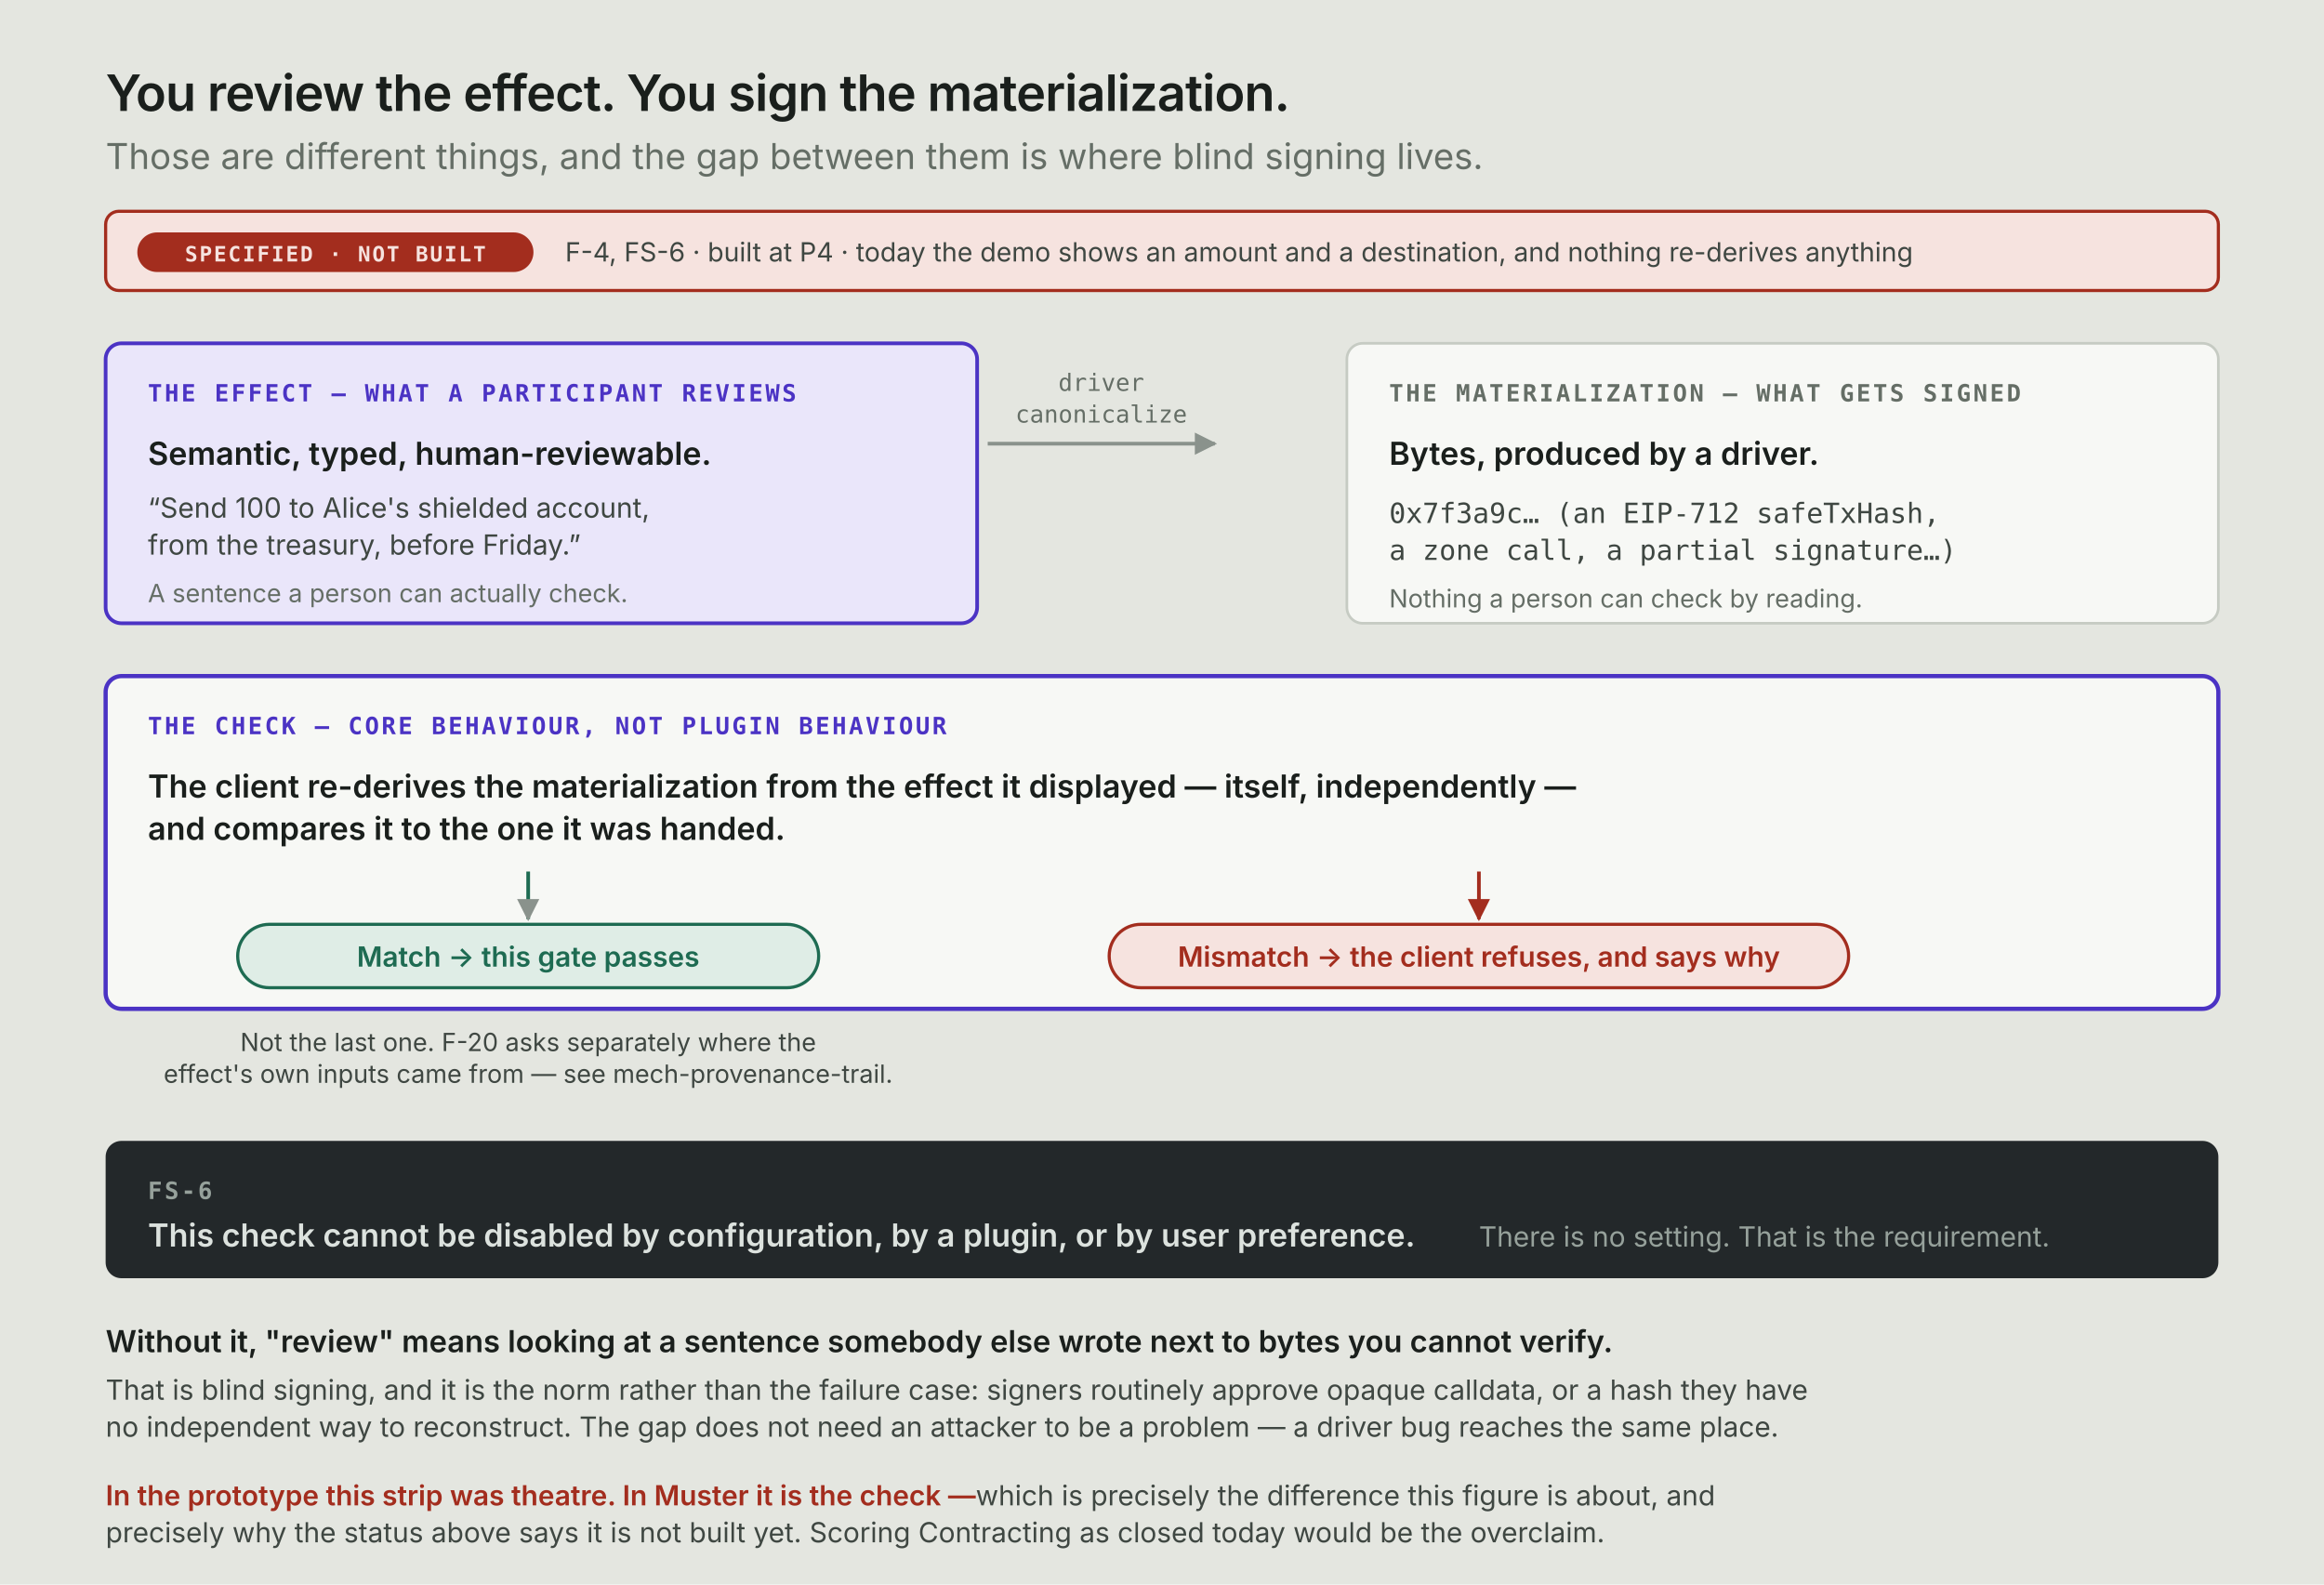
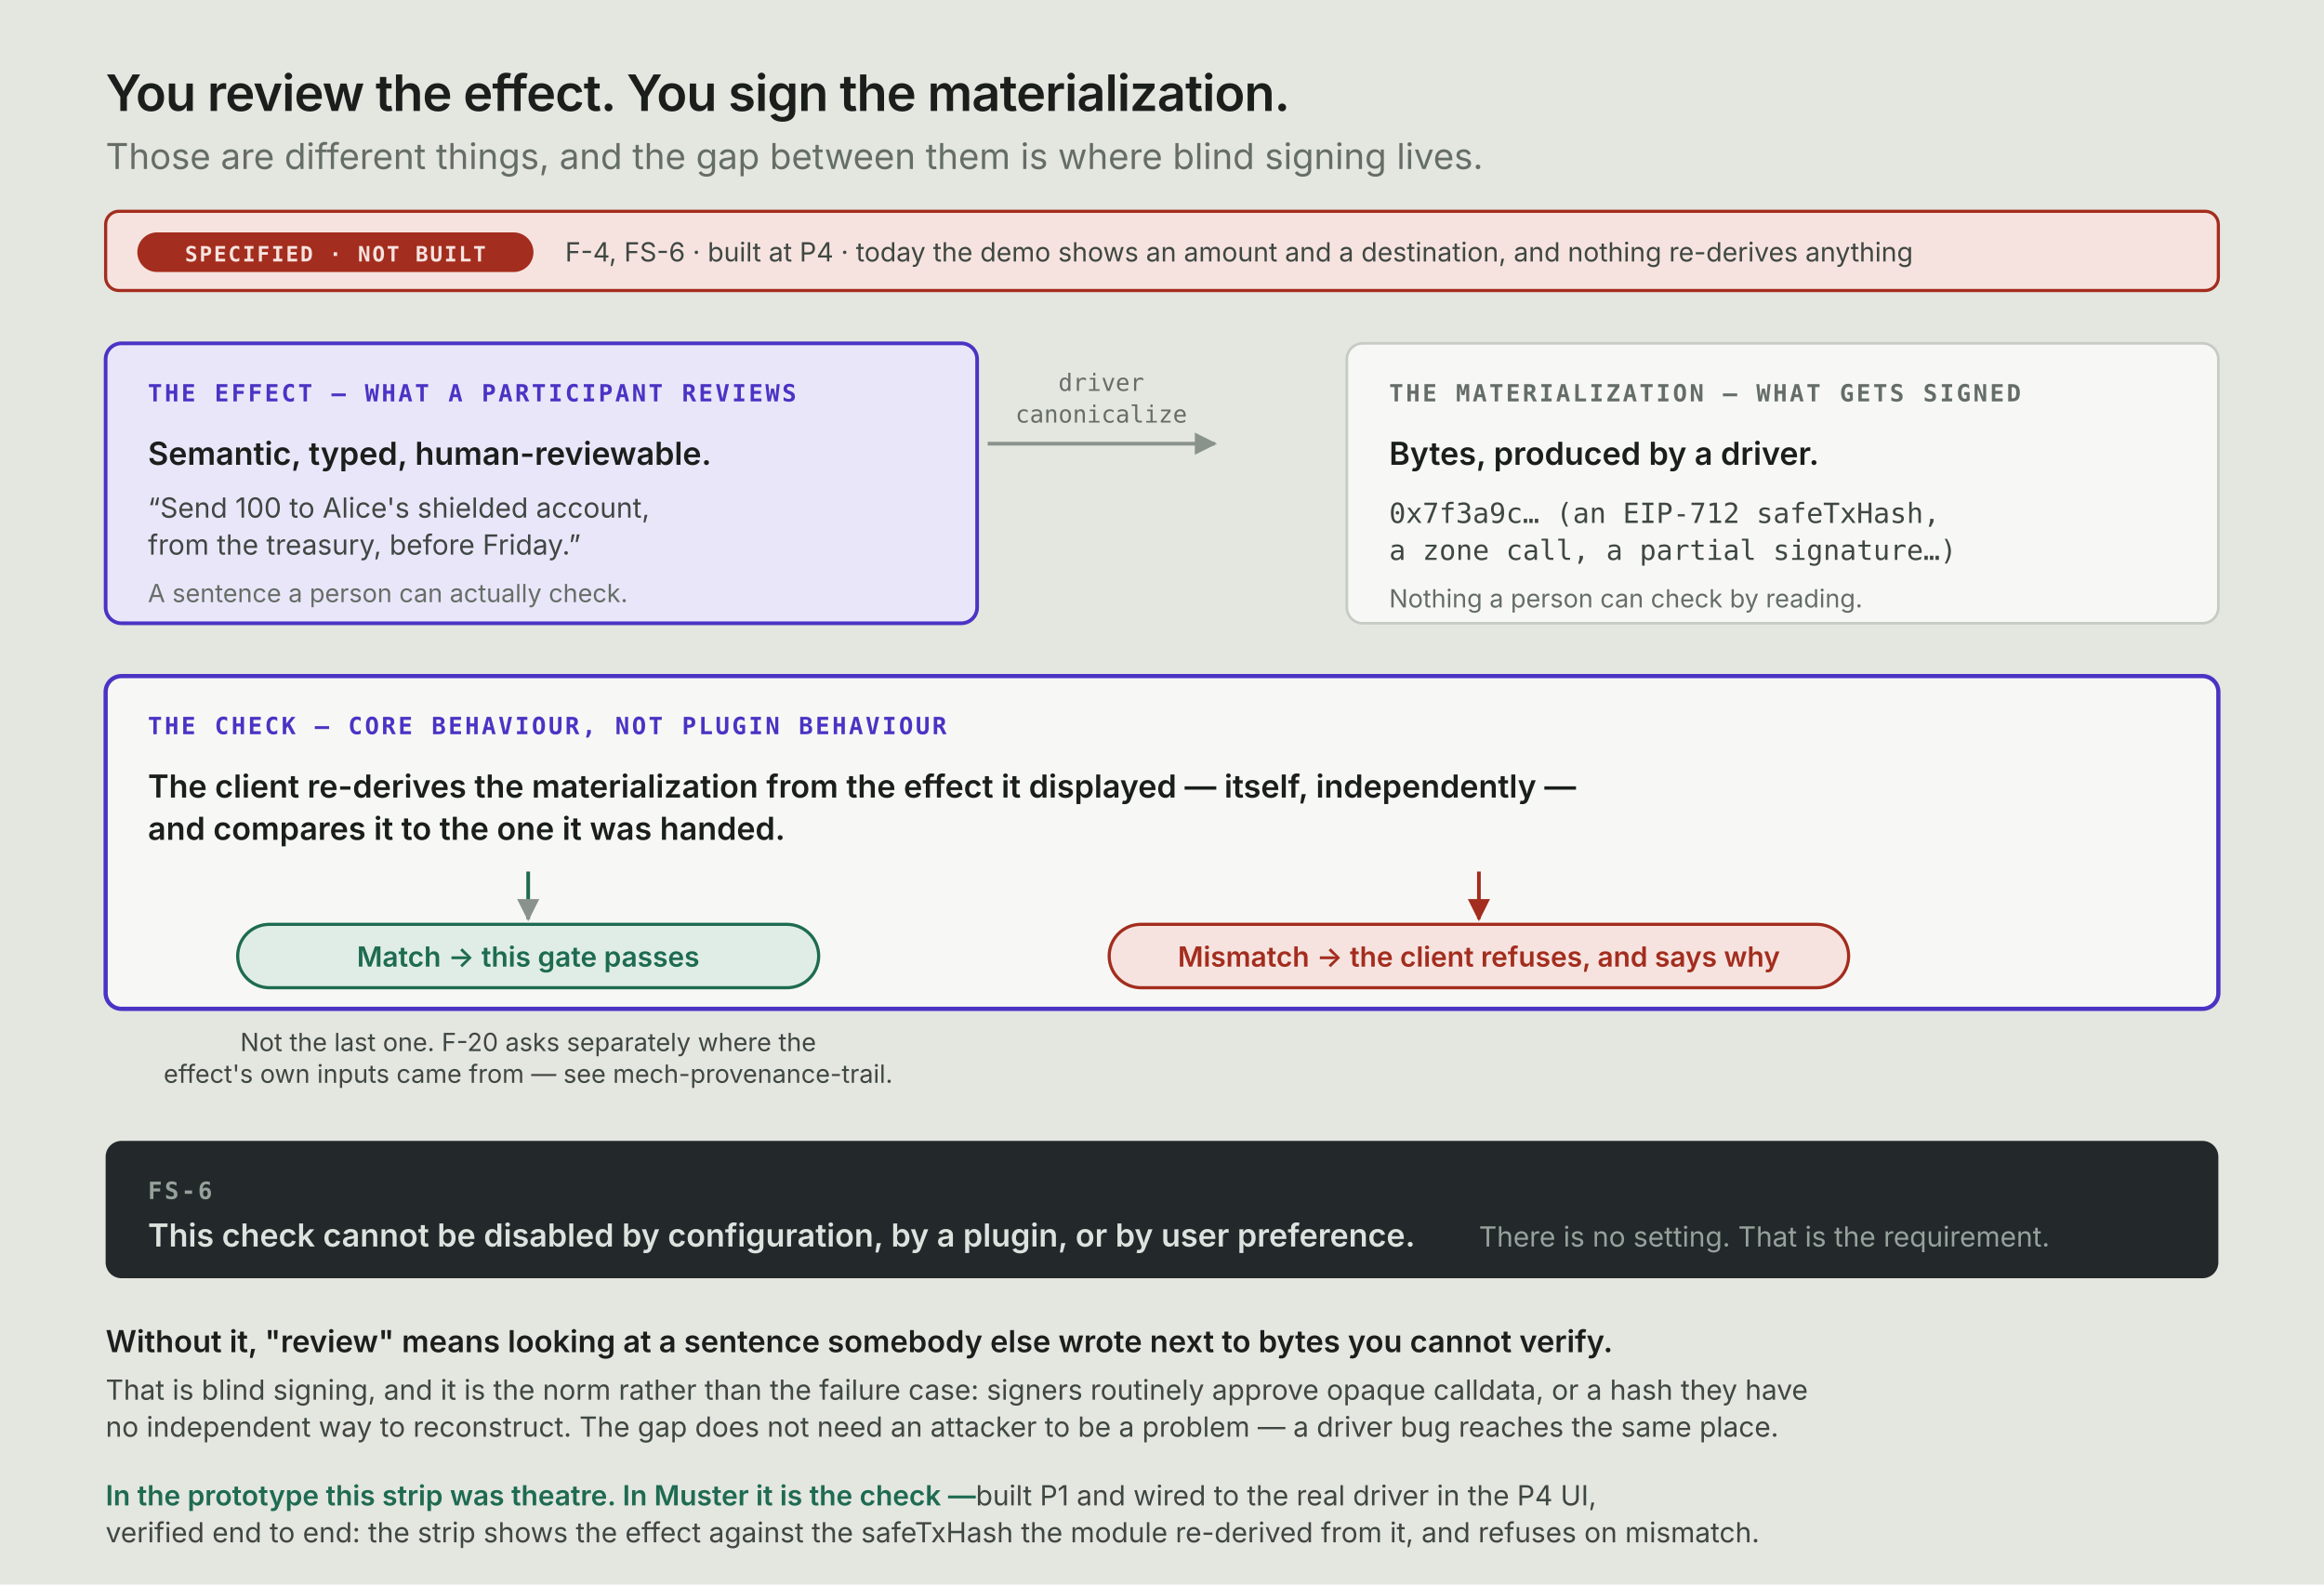
<svg xmlns="http://www.w3.org/2000/svg" viewBox="0 0 880 600" width="880" height="600" font-family="'Instrument Sans',-apple-system,BlinkMacSystemFont,'Segoe UI',sans-serif">
  <defs>
    <marker id="g" viewBox="0 0 10 10" refX="9" refY="5" markerWidth="6" markerHeight="6" orient="auto-start-reverse">
      <path d="M 0 0 L 10 5 L 0 10 z" fill="#8A928C" />
    </marker>
    <marker id="r" viewBox="0 0 10 10" refX="9" refY="5" markerWidth="6" markerHeight="6" orient="auto-start-reverse">
      <path d="M 0 0 L 10 5 L 0 10 z" fill="#A32D1E" />
    </marker>
  </defs>
  <rect width="880" height="600" fill="#E4E6E0" />
  <text x="40" y="42" font-size="19" font-weight="600" fill="#1A1F1C" letter-spacing="-0.3">You review the effect. You sign the materialization.</text>
  <text x="40" y="64" font-size="13.5" fill="#656E66">Those are different things, and the gap between them is where blind signing lives.</text>
  <rect x="40" y="80" width="800" height="30" rx="5" fill="#F6E3DF" stroke="#A32D1E" stroke-width="1.2" />
  <rect x="52" y="88" width="150" height="15" rx="7.5" fill="#A32D1E" />
  <text x="127" y="99" font-size="8" font-family="'DM Mono',ui-monospace,Menlo,monospace" font-weight="600" letter-spacing="0.08em" text-anchor="middle" fill="#F6E3DF">SPECIFIED · NOT BUILT</text>
  <text x="214" y="99" font-size="10" fill="#3F4742">F-4, FS-6 · built at P4 · today the demo shows an amount and a destination, and nothing re-derives anything</text>
  <rect x="40" y="130" width="330" height="106" rx="6" fill="#EAE6FA" stroke="#4B33C4" stroke-width="1.4" />
  <text x="56" y="152" font-size="9" font-family="'DM Mono',ui-monospace,Menlo,monospace" font-weight="600" letter-spacing="0.1em" fill="#4B33C4">THE EFFECT — WHAT A PARTICIPANT REVIEWS</text>
  <text x="56" y="176" font-size="12" font-weight="600" fill="#1A1F1C">Semantic, typed, human-reviewable.</text>
  <text x="56" y="196" font-size="10.5" fill="#3F4742">“Send 100 to Alice's shielded account,</text>
  <text x="56" y="210" font-size="10.5" fill="#3F4742">from the treasury, before Friday.”</text>
  <text x="56" y="228" font-size="9.5" fill="#656E66">A sentence a person can actually check.</text>
  <rect x="510" y="130" width="330" height="106" rx="6" fill="#F7F8F5" stroke="#C6CBC3" stroke-width="1" />
  <text x="526" y="152" font-size="9" font-family="'DM Mono',ui-monospace,Menlo,monospace" font-weight="600" letter-spacing="0.1em" fill="#656E66">THE MATERIALIZATION — WHAT GETS SIGNED</text>
  <text x="526" y="176" font-size="12" font-weight="600" fill="#1A1F1C">Bytes, produced by a driver.</text>
  <text x="526" y="198" font-size="10.5" font-family="'DM Mono',ui-monospace,Menlo,monospace" fill="#3F4742">0x7f3a9c…  (an EIP-712 safeTxHash,</text>
  <text x="526" y="212" font-size="10.5" font-family="'DM Mono',ui-monospace,Menlo,monospace" fill="#3F4742">a zone call, a partial signature…)</text>
  <text x="526" y="230" font-size="9.5" fill="#656E66">Nothing a person can check by reading.</text>
  <path d="M 374 168 L 460 168" stroke="#8A928C" stroke-width="1.4" fill="none" marker-end="url(#g)" />
  <text x="417" y="148" font-size="9" text-anchor="middle" font-family="'DM Mono',ui-monospace,Menlo,monospace" fill="#656E66">driver</text>
  <text x="417" y="160" font-size="9" text-anchor="middle" font-family="'DM Mono',ui-monospace,Menlo,monospace" fill="#656E66">canonicalize</text>
  <rect x="40" y="256" width="800" height="126" rx="6" fill="#F7F8F5" stroke="#4B33C4" stroke-width="1.6" />
  <text x="56" y="278" font-size="9" font-family="'DM Mono',ui-monospace,Menlo,monospace" font-weight="600" letter-spacing="0.1em" fill="#4B33C4">THE CHECK — CORE BEHAVIOUR, NOT PLUGIN BEHAVIOUR</text>
  <text x="56" y="302" font-size="12" font-weight="600" fill="#1A1F1C">The client re-derives the materialization from the effect it displayed — itself, independently —</text>
  <text x="56" y="318" font-size="12" font-weight="600" fill="#1A1F1C">and compares it to the one it was handed.</text>
  <path d="M 200 330 L 200 348" stroke="#1E6B52" stroke-width="1.4" fill="none" marker-end="url(#g)" />
  <rect x="90" y="350" width="220" height="24" rx="12" fill="#DFEDE6" stroke="#1E6B52" stroke-width="1.2" />
  <text x="200" y="366" font-size="10.5" font-weight="600" text-anchor="middle" fill="#1E6B52">Match → this gate passes</text>
  <text x="200" y="398" font-size="9.5" text-anchor="middle" fill="#3F4742">Not the last one. F-20 asks separately where the</text>
  <text x="200" y="410" font-size="9.5" text-anchor="middle" fill="#3F4742">effect's own inputs came from — see mech-provenance-trail.</text>
  <path d="M 560 330 L 560 348" stroke="#A32D1E" stroke-width="1.4" fill="none" marker-end="url(#r)" />
  <rect x="420" y="350" width="280" height="24" rx="12" fill="#F6E3DF" stroke="#A32D1E" stroke-width="1.2" />
  <text x="560" y="366" font-size="10.5" font-weight="600" text-anchor="middle" fill="#A32D1E">Mismatch → the client refuses, and says why</text>
  <rect x="40" y="432" width="800" height="52" rx="6" fill="#23282A" />
  <text x="56" y="454" font-size="9" font-family="'DM Mono',ui-monospace,Menlo,monospace" font-weight="600" letter-spacing="0.1em" fill="#96A19B">FS-6</text>
  <text x="56" y="472" font-size="12" font-weight="600" fill="#DCE2DE">This check cannot be disabled by configuration, by a plugin, or by user preference.</text>
  <text x="560" y="472" font-size="10.5" fill="#96A19B">There is no setting. That is the requirement.</text>
  <text x="40" y="512" font-size="11.5" font-weight="600" fill="#1A1F1C">Without it, "review" means looking at a sentence somebody else wrote next to bytes you cannot verify.</text>
  <text x="40" y="530" font-size="10.5" fill="#3F4742">That is blind signing, and it is the norm rather than the failure case: signers routinely approve opaque calldata, or a hash they have</text>
  <text x="40" y="544" font-size="10.5" fill="#3F4742">no independent way to reconstruct. The gap does not need an attacker to be a problem — a driver bug reaches the same place.</text>
-   <text x="40" y="570" font-size="10.5" font-weight="600" fill="#A32D1E">In the prototype this strip was theatre. In Muster it is the check —<tspan font-weight="400" fill="#3F4742"> which is precisely the difference this figure is about, and</tspan>
+   <text x="40" y="570" font-size="10.5" font-weight="600" fill="#1E6B52">In the prototype this strip was theatre. In Muster it is the check —<tspan font-weight="400" fill="#3F4742"> built P1 and wired to the real driver in the P4 UI,</tspan>
  </text>
-   <text x="40" y="584" font-size="10.5" fill="#3F4742">precisely why the status above says it is not built yet. Scoring Contracting as closed today would be the overclaim.</text>
+   <text x="40" y="584" font-size="10.5" fill="#3F4742">verified end to end: the strip shows the effect against the safeTxHash the module re-derived from it, and refuses on mismatch.</text>
</svg>
